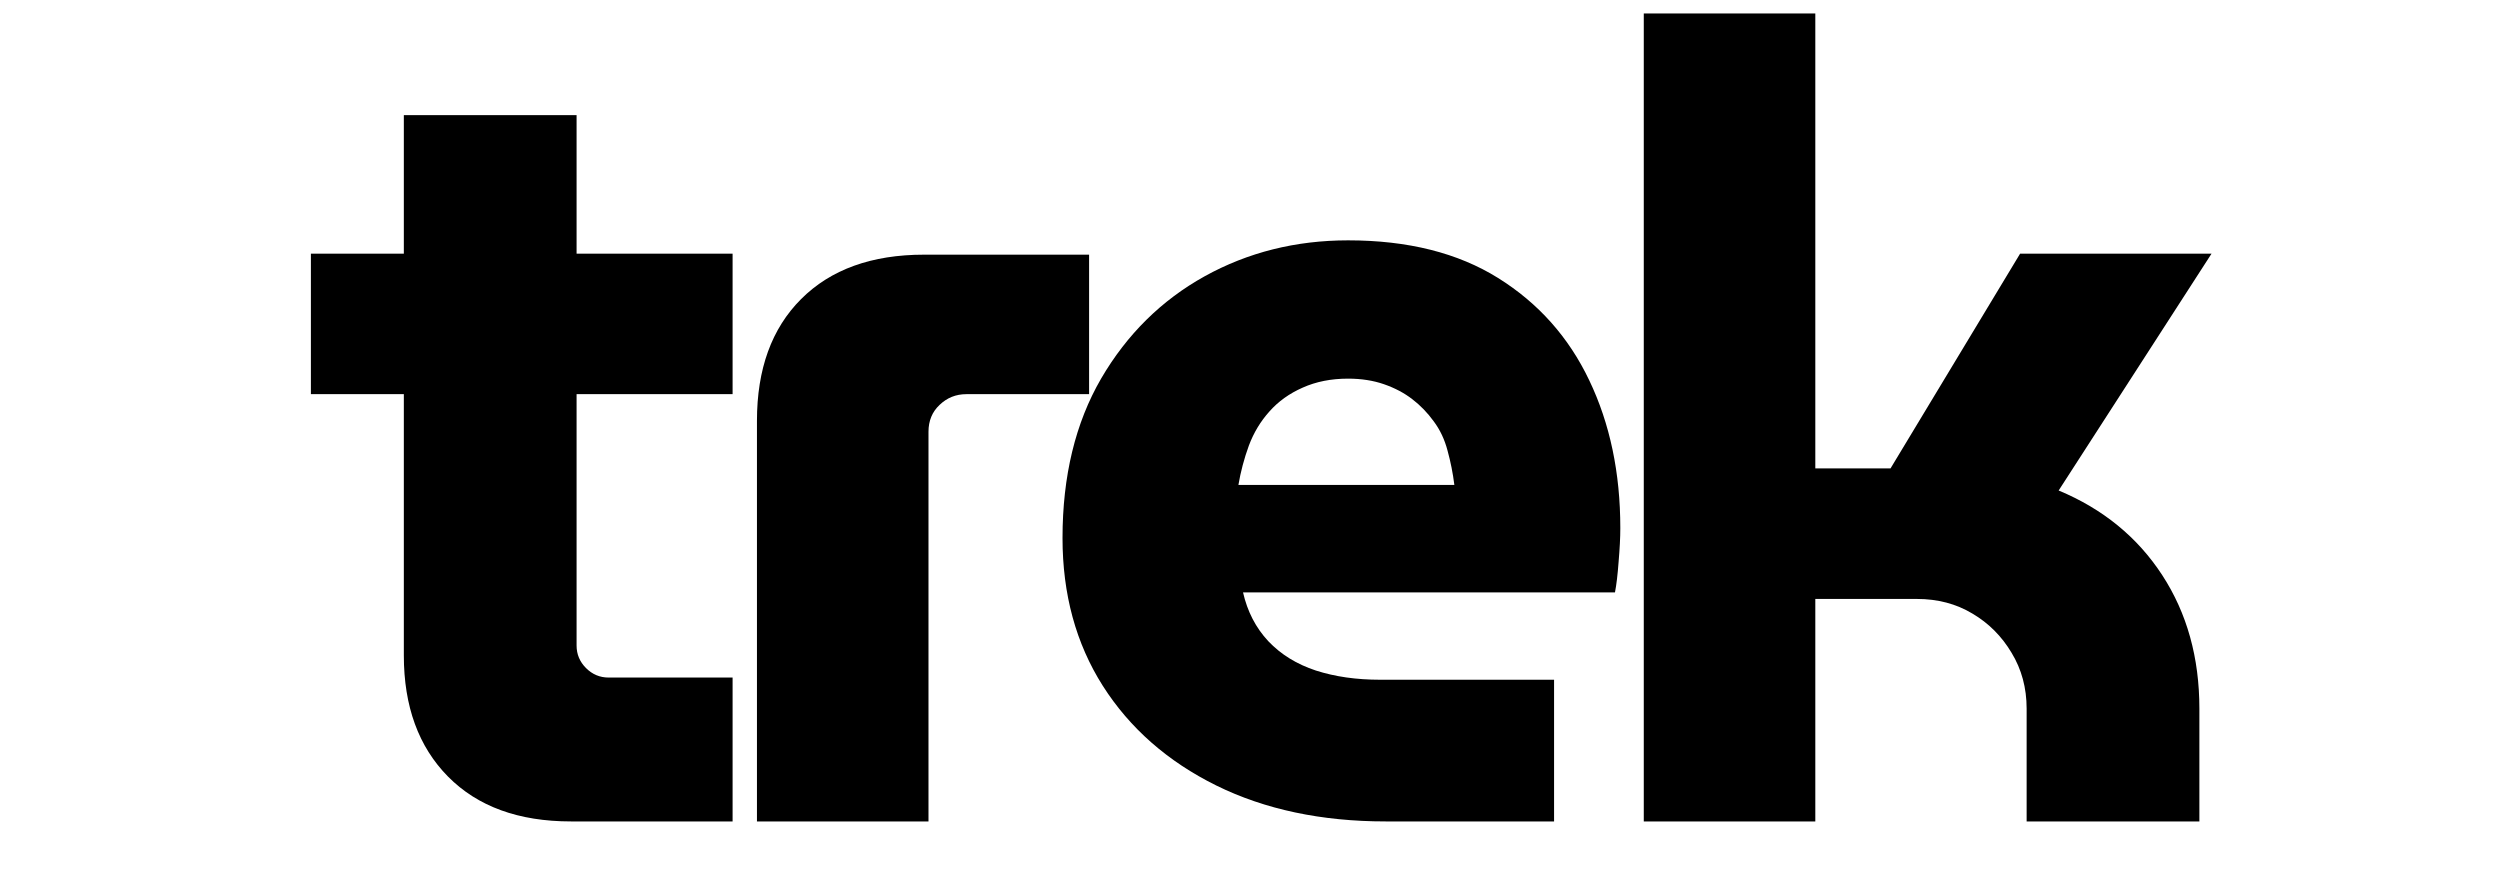
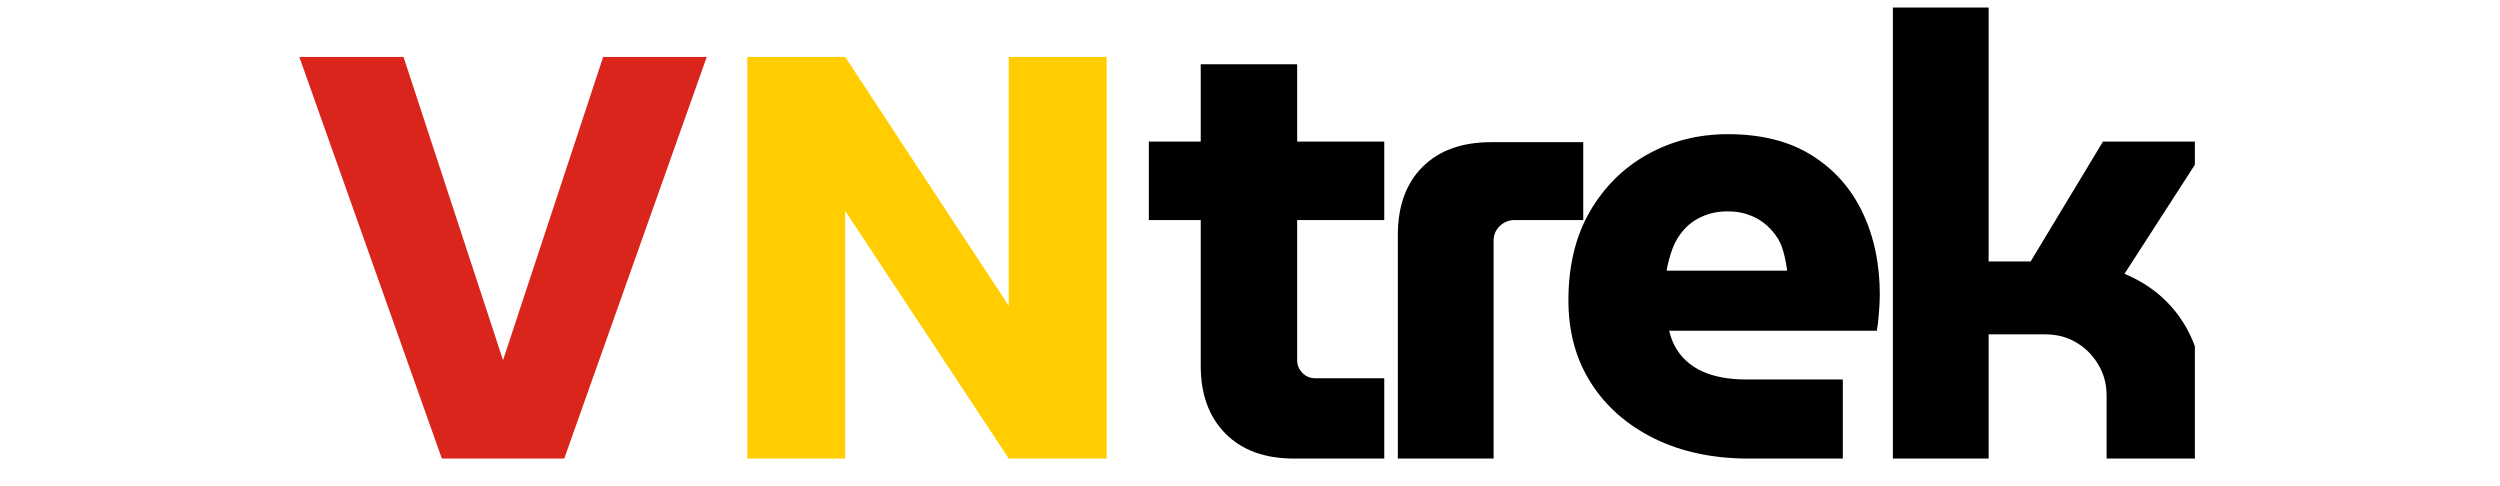
- <svg xmlns="http://www.w3.org/2000/svg" width="230" zoomAndPan="magnify" viewBox="49 2 124 56" height="80" preserveAspectRatio="xMidYMid meet" version="1.0">
+ <svg xmlns="http://www.w3.org/2000/svg" width="412" viewBox="49 2 222 56" height="80" preserveAspectRatio="xMidYMid meet" version="1.0">
  <defs>
-     <g />
-     <clipPath id="c5c1a398e1">
-       <path d="M 49 0.016 L 174 0.016 L 174 59.984 L 49 59.984 Z M 49 0.016 " clip-rule="nonzero" />
+     <clipPath id="7fc4e3f80b">
+       <path d="M 49 0.016 L 270 0.016 L 270 59.984 L 49 59.984 Z" clip-rule="nonzero" />
    </clipPath>
-     <clipPath id="9b226024c5">
-       <rect x="0" width="125" y="0" height="60" />
+     <clipPath id="086ce69399">
+       <rect x="0" width="220" y="0" height="60" />
    </clipPath>
  </defs>
-   <g clip-path="url(#c5c1a398e1)">
-     <g transform="matrix(1, 0, 0, 1, 49, -0.000000000000011803)">
-       <g clip-path="url(#9b226024c5)">
-         <g fill="#000000" fill-opacity="1">
-           <g transform="translate(0.740932, 54.90025)">
-             <g>
-               <path d="M 17.531 0 C 14.156 0 11.516 -0.961 9.609 -2.891 C 7.711 -4.816 6.766 -7.414 6.766 -10.688 L 6.766 -45.484 L 17.891 -45.484 L 17.891 -11.328 C 17.891 -10.766 18.094 -10.281 18.5 -9.875 C 18.906 -9.469 19.391 -9.266 19.953 -9.266 L 27.938 -9.266 L 27.938 0 Z M 0.781 -27.516 L 0.781 -36.562 L 27.938 -36.562 L 27.938 -27.516 Z M 0.781 -27.516 " />
-             </g>
+   <g clip-path="url(#7fc4e3f80b)">
+     <g transform="matrix(1, 0, 0, 1, 49, 0)">
+       <g clip-path="url(#086ce69399)">
+         <g fill="#DA251D" fill-opacity="1">
+           <g transform="translate(0.74, 54.90)">
+             <path d="M35.64-46.33L47.59-46.33L31.15 0L17.03 0L0.59-46.33L12.61-46.33L24.09-11.35 Z" />
+           </g>
+         </g>
+         <g fill="#FFCD00" fill-opacity="1">
+           <g transform="translate(48.92, 54.90)">
+             <path d="M45.54-46.33L45.54 0L34.25 0L15.38-28.58L15.38 0L4.09 0L4.09-46.33L15.38-46.33L34.25-17.62L34.25-46.33 Z" />
          </g>
        </g>
        <g fill="#000000" fill-opacity="1">
-           <g transform="translate(26.4037, 54.90025)">
-             <g>
-               <path d="M 3.844 0 L 3.844 -25.797 C 3.844 -29.129 4.789 -31.742 6.688 -33.641 C 8.594 -35.547 11.234 -36.5 14.609 -36.5 L 25.234 -36.5 L 25.234 -27.516 L 17.328 -27.516 C 16.66 -27.516 16.086 -27.285 15.609 -26.828 C 15.129 -26.379 14.891 -25.801 14.891 -25.094 L 14.891 0 Z M 3.844 0 " />
-             </g>
+           <g transform="translate(98.55, 54.90)">
+             <path d="M 17.531 0 C 14.156 0 11.516 -0.961 9.609 -2.891 C 7.711 -4.816 6.766 -7.414 6.766 -10.688 L 6.766 -45.484 L 17.891 -45.484 L 17.891 -11.328 C 17.891 -10.766 18.094 -10.281 18.5 -9.875 C 18.906 -9.469 19.391 -9.266 19.953 -9.266 L 27.938 -9.266 L 27.938 0 Z M 0.781 -27.516 L 0.781 -36.562 L 27.938 -36.562 L 27.938 -27.516 Z" />
          </g>
        </g>
        <g fill="#000000" fill-opacity="1">
-           <g transform="translate(47.50419, 54.90025)">
-             <g>
-               <path d="M 23.234 0 C 19.098 0 15.461 -0.77 12.328 -2.312 C 9.191 -3.863 6.754 -6.004 5.016 -8.734 C 3.285 -11.461 2.422 -14.633 2.422 -18.25 C 2.422 -22.238 3.25 -25.66 4.906 -28.516 C 6.57 -31.367 8.797 -33.566 11.578 -35.109 C 14.359 -36.648 17.438 -37.422 20.812 -37.422 C 24.664 -37.422 27.883 -36.613 30.469 -35 C 33.062 -33.383 35.02 -31.188 36.344 -28.406 C 37.676 -25.625 38.344 -22.453 38.344 -18.891 C 38.344 -18.273 38.305 -17.551 38.234 -16.719 C 38.172 -15.883 38.094 -15.227 38 -14.75 L 14.047 -14.75 C 14.328 -13.52 14.867 -12.473 15.672 -11.609 C 16.484 -10.754 17.504 -10.125 18.734 -9.719 C 19.973 -9.32 21.352 -9.125 22.875 -9.125 L 34.078 -9.125 L 34.078 0 Z M 13.75 -21.672 L 27.656 -21.672 C 27.562 -22.43 27.414 -23.164 27.219 -23.875 C 27.031 -24.594 26.734 -25.223 26.328 -25.766 C 25.93 -26.316 25.473 -26.789 24.953 -27.188 C 24.43 -27.594 23.82 -27.914 23.125 -28.156 C 22.438 -28.395 21.664 -28.516 20.812 -28.516 C 19.719 -28.516 18.742 -28.32 17.891 -27.938 C 17.035 -27.562 16.32 -27.051 15.75 -26.406 C 15.176 -25.77 14.734 -25.035 14.422 -24.203 C 14.117 -23.367 13.895 -22.523 13.75 -21.672 Z M 13.75 -21.672 " />
-             </g>
+           <g transform="translate(124.21, 54.90)">
+             <path d="M 3.844 0 L 3.844 -25.797 C 3.844 -29.129 4.789 -31.742 6.688 -33.641 C 8.594 -35.547 11.234 -36.5 14.609 -36.5 L 25.234 -36.5 L 25.234 -27.516 L 17.328 -27.516 C 16.66 -27.516 16.086 -27.285 15.609 -26.828 C 15.129 -26.379 14.891 -25.801 14.891 -25.094 L 14.891 0 Z" />
          </g>
        </g>
        <g fill="#000000" fill-opacity="1">
-           <g transform="translate(83.21825, 54.90025)">
-             <g>
-               <path d="M 4.141 0 L 4.141 -52.031 L 15.188 -52.031 L 15.188 -22.734 L 20.031 -22.734 L 28.375 -36.562 L 40.703 -36.562 L 30.859 -21.312 C 33.711 -20.125 35.938 -18.305 37.531 -15.859 C 39.125 -13.41 39.922 -10.547 39.922 -7.266 L 39.922 0 L 28.797 0 L 28.797 -7.266 C 28.797 -8.598 28.473 -9.797 27.828 -10.859 C 27.191 -11.93 26.348 -12.773 25.297 -13.391 C 24.254 -14.016 23.066 -14.328 21.734 -14.328 L 15.188 -14.328 L 15.188 0 Z M 4.141 0 " />
-             </g>
+           <g transform="translate(145.31, 54.90)">
+             <path d="M 23.234 0 C 19.098 0 15.461 -0.77 12.328 -2.312 C 9.191 -3.863 6.754 -6.004 5.016 -8.734 C 3.285 -11.461 2.422 -14.633 2.422 -18.25 C 2.422 -22.238 3.25 -25.66 4.906 -28.516 C 6.57 -31.367 8.797 -33.566 11.578 -35.109 C 14.359 -36.648 17.438 -37.422 20.812 -37.422 C 24.664 -37.422 27.883 -36.613 30.469 -35 C 33.062 -33.383 35.02 -31.188 36.344 -28.406 C 37.676 -25.625 38.344 -22.453 38.344 -18.891 C 38.344 -18.273 38.305 -17.551 38.234 -16.719 C 38.172 -15.883 38.094 -15.227 38 -14.75 L 14.047 -14.75 C 14.328 -13.52 14.867 -12.473 15.672 -11.609 C 16.484 -10.754 17.504 -10.125 18.734 -9.719 C 19.973 -9.32 21.352 -9.125 22.875 -9.125 L 34.078 -9.125 L 34.078 0 Z M 13.75 -21.672 L 27.656 -21.672 C 27.562 -22.43 27.414 -23.164 27.219 -23.875 C 27.031 -24.594 26.734 -25.223 26.328 -25.766 C 25.93 -26.316 25.473 -26.789 24.953 -27.188 C 24.43 -27.594 23.82 -27.914 23.125 -28.156 C 22.438 -28.395 21.664 -28.516 20.812 -28.516 C 19.719 -28.516 18.742 -28.32 17.891 -27.938 C 17.035 -27.562 16.32 -27.051 15.75 -26.406 C 15.176 -25.77 14.734 -25.035 14.422 -24.203 C 14.117 -23.367 13.895 -22.523 13.75 -21.672 Z" />
+           </g>
+         </g>
+         <g fill="#000000" fill-opacity="1">
+           <g transform="translate(181.02, 54.90)">
+             <path d="M 4.141 0 L 4.141 -52.031 L 15.188 -52.031 L 15.188 -22.734 L 20.031 -22.734 L 28.375 -36.562 L 40.703 -36.562 L 30.859 -21.312 C 33.711 -20.125 35.938 -18.305 37.531 -15.859 C 39.125 -13.41 39.922 -10.547 39.922 -7.266 L 39.922 0 L 28.797 0 L 28.797 -7.266 C 28.797 -8.598 28.473 -9.797 27.828 -10.859 C 27.191 -11.93 26.348 -12.773 25.297 -13.391 C 24.254 -14.016 23.066 -14.328 21.734 -14.328 L 15.188 -14.328 L 15.188 0 Z" />
          </g>
        </g>
      </g>
    </g>
  </g>
</svg>
